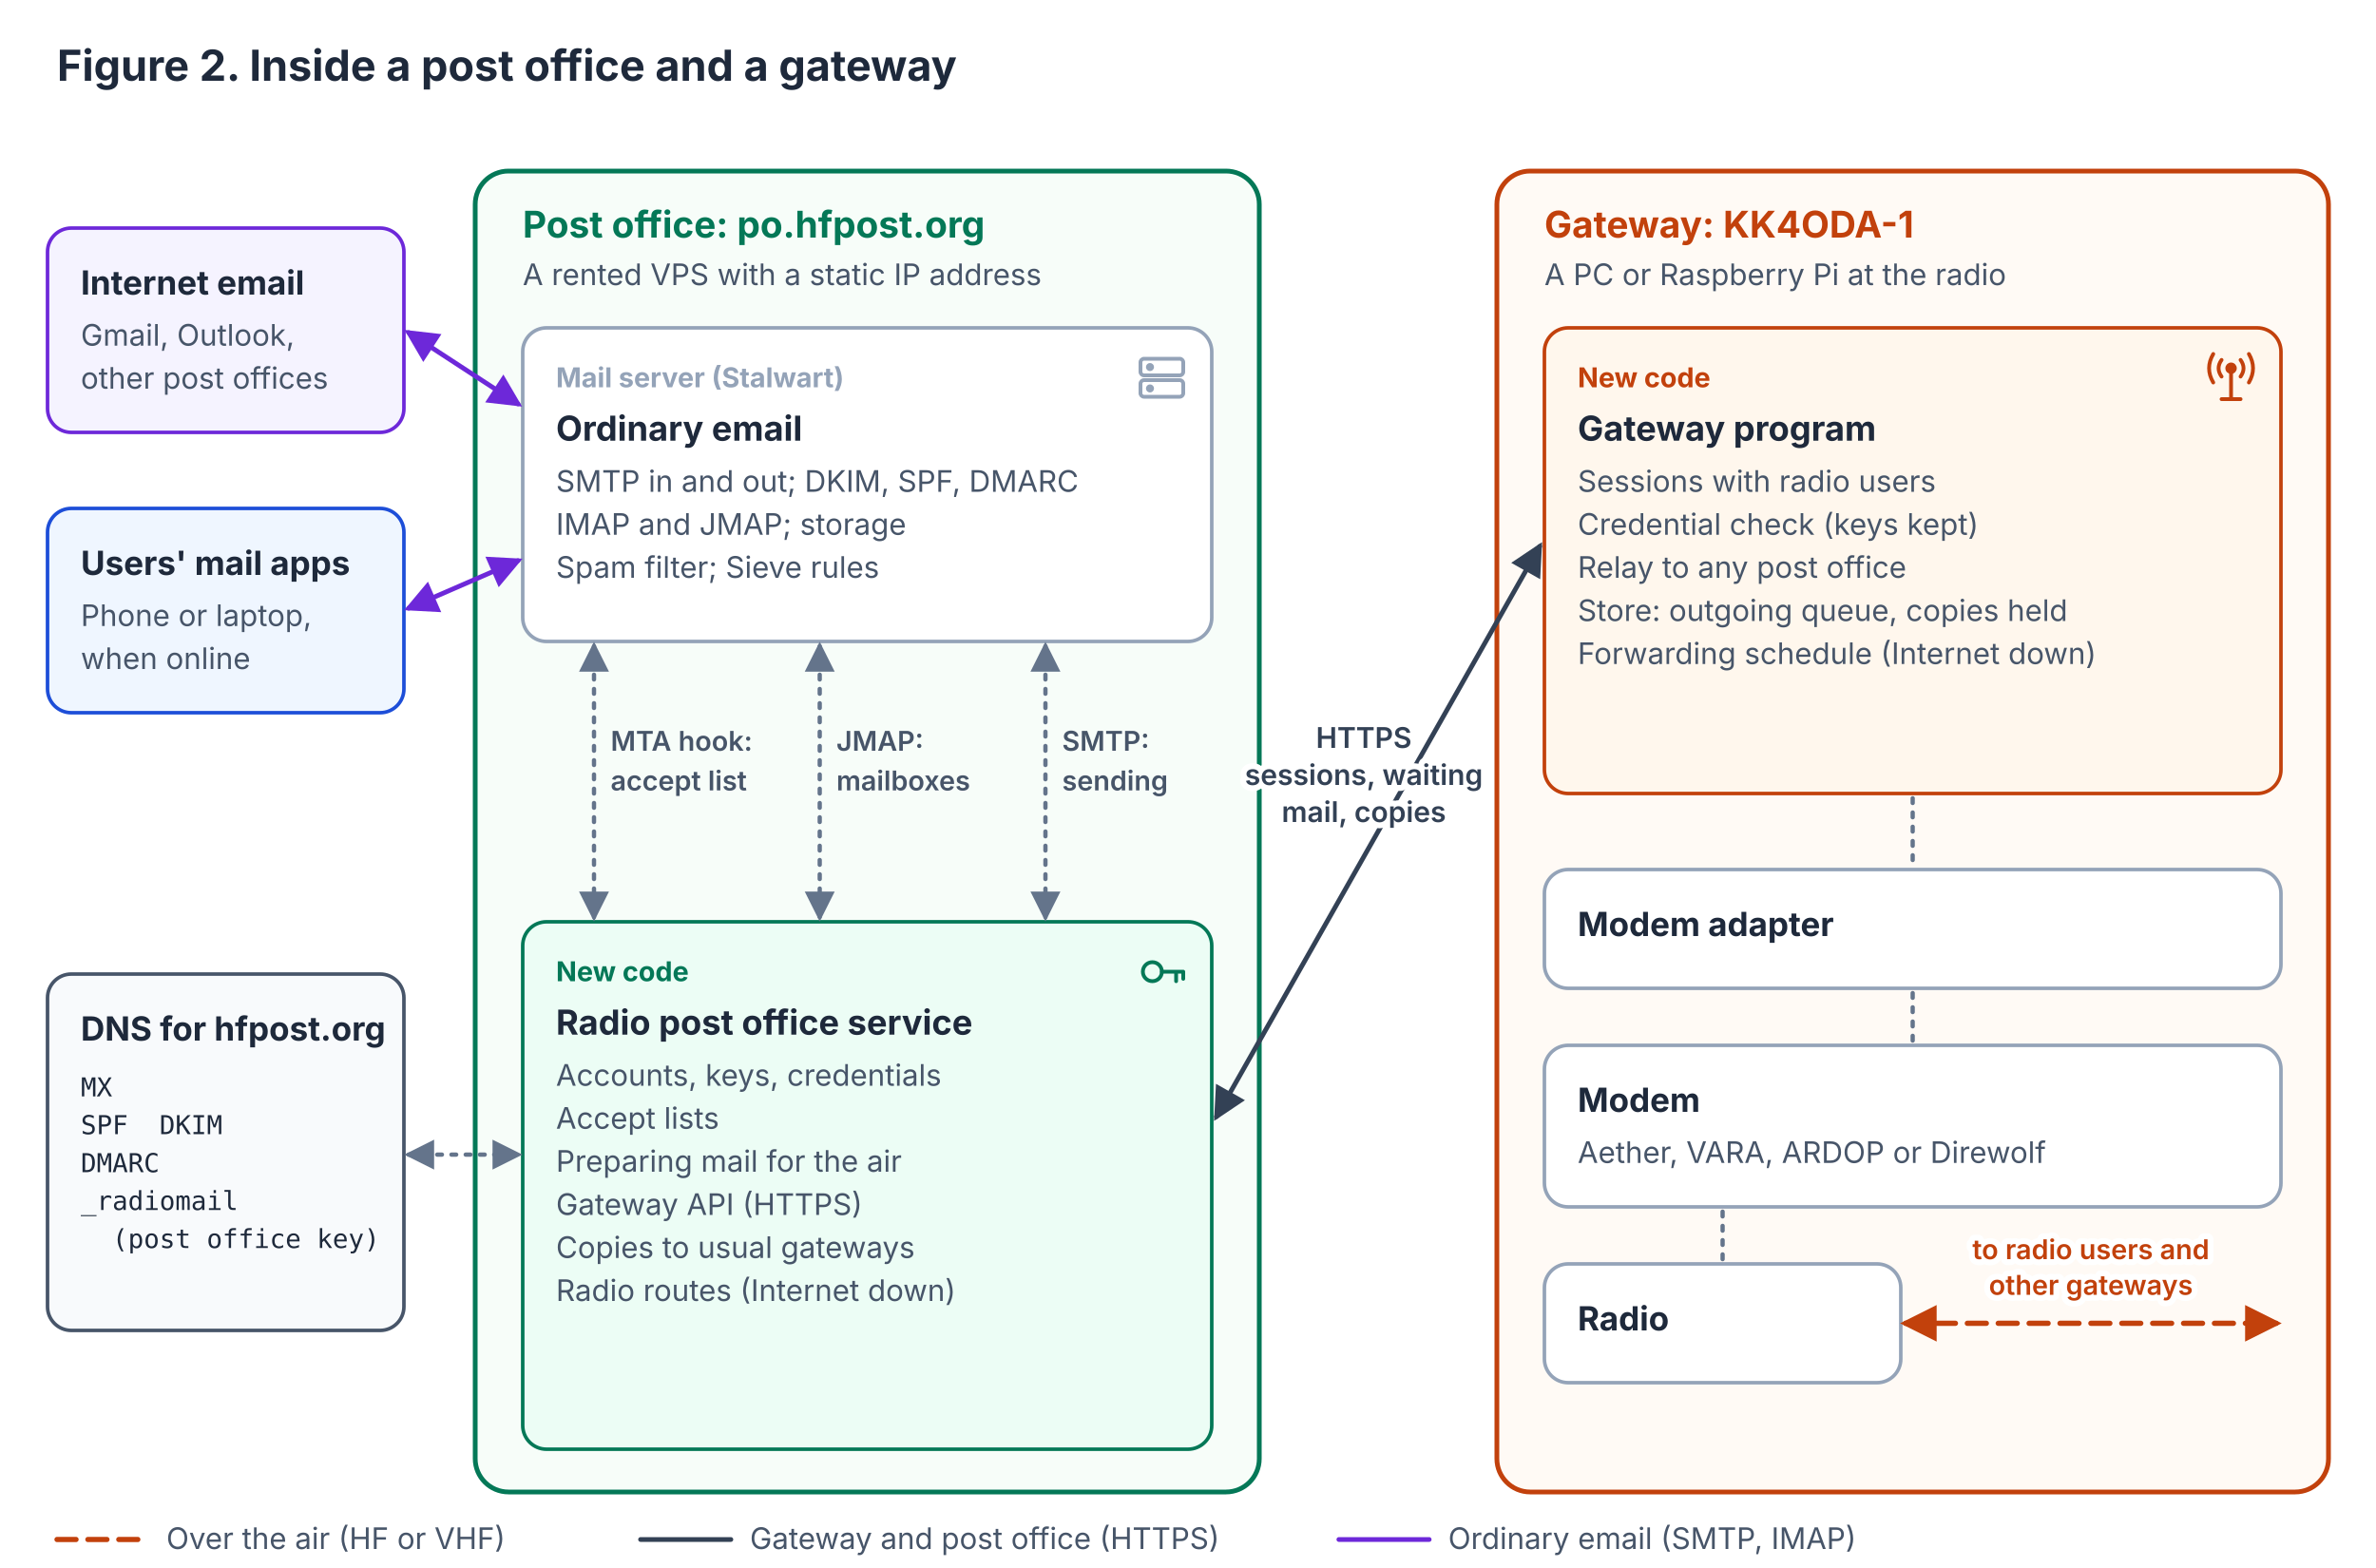
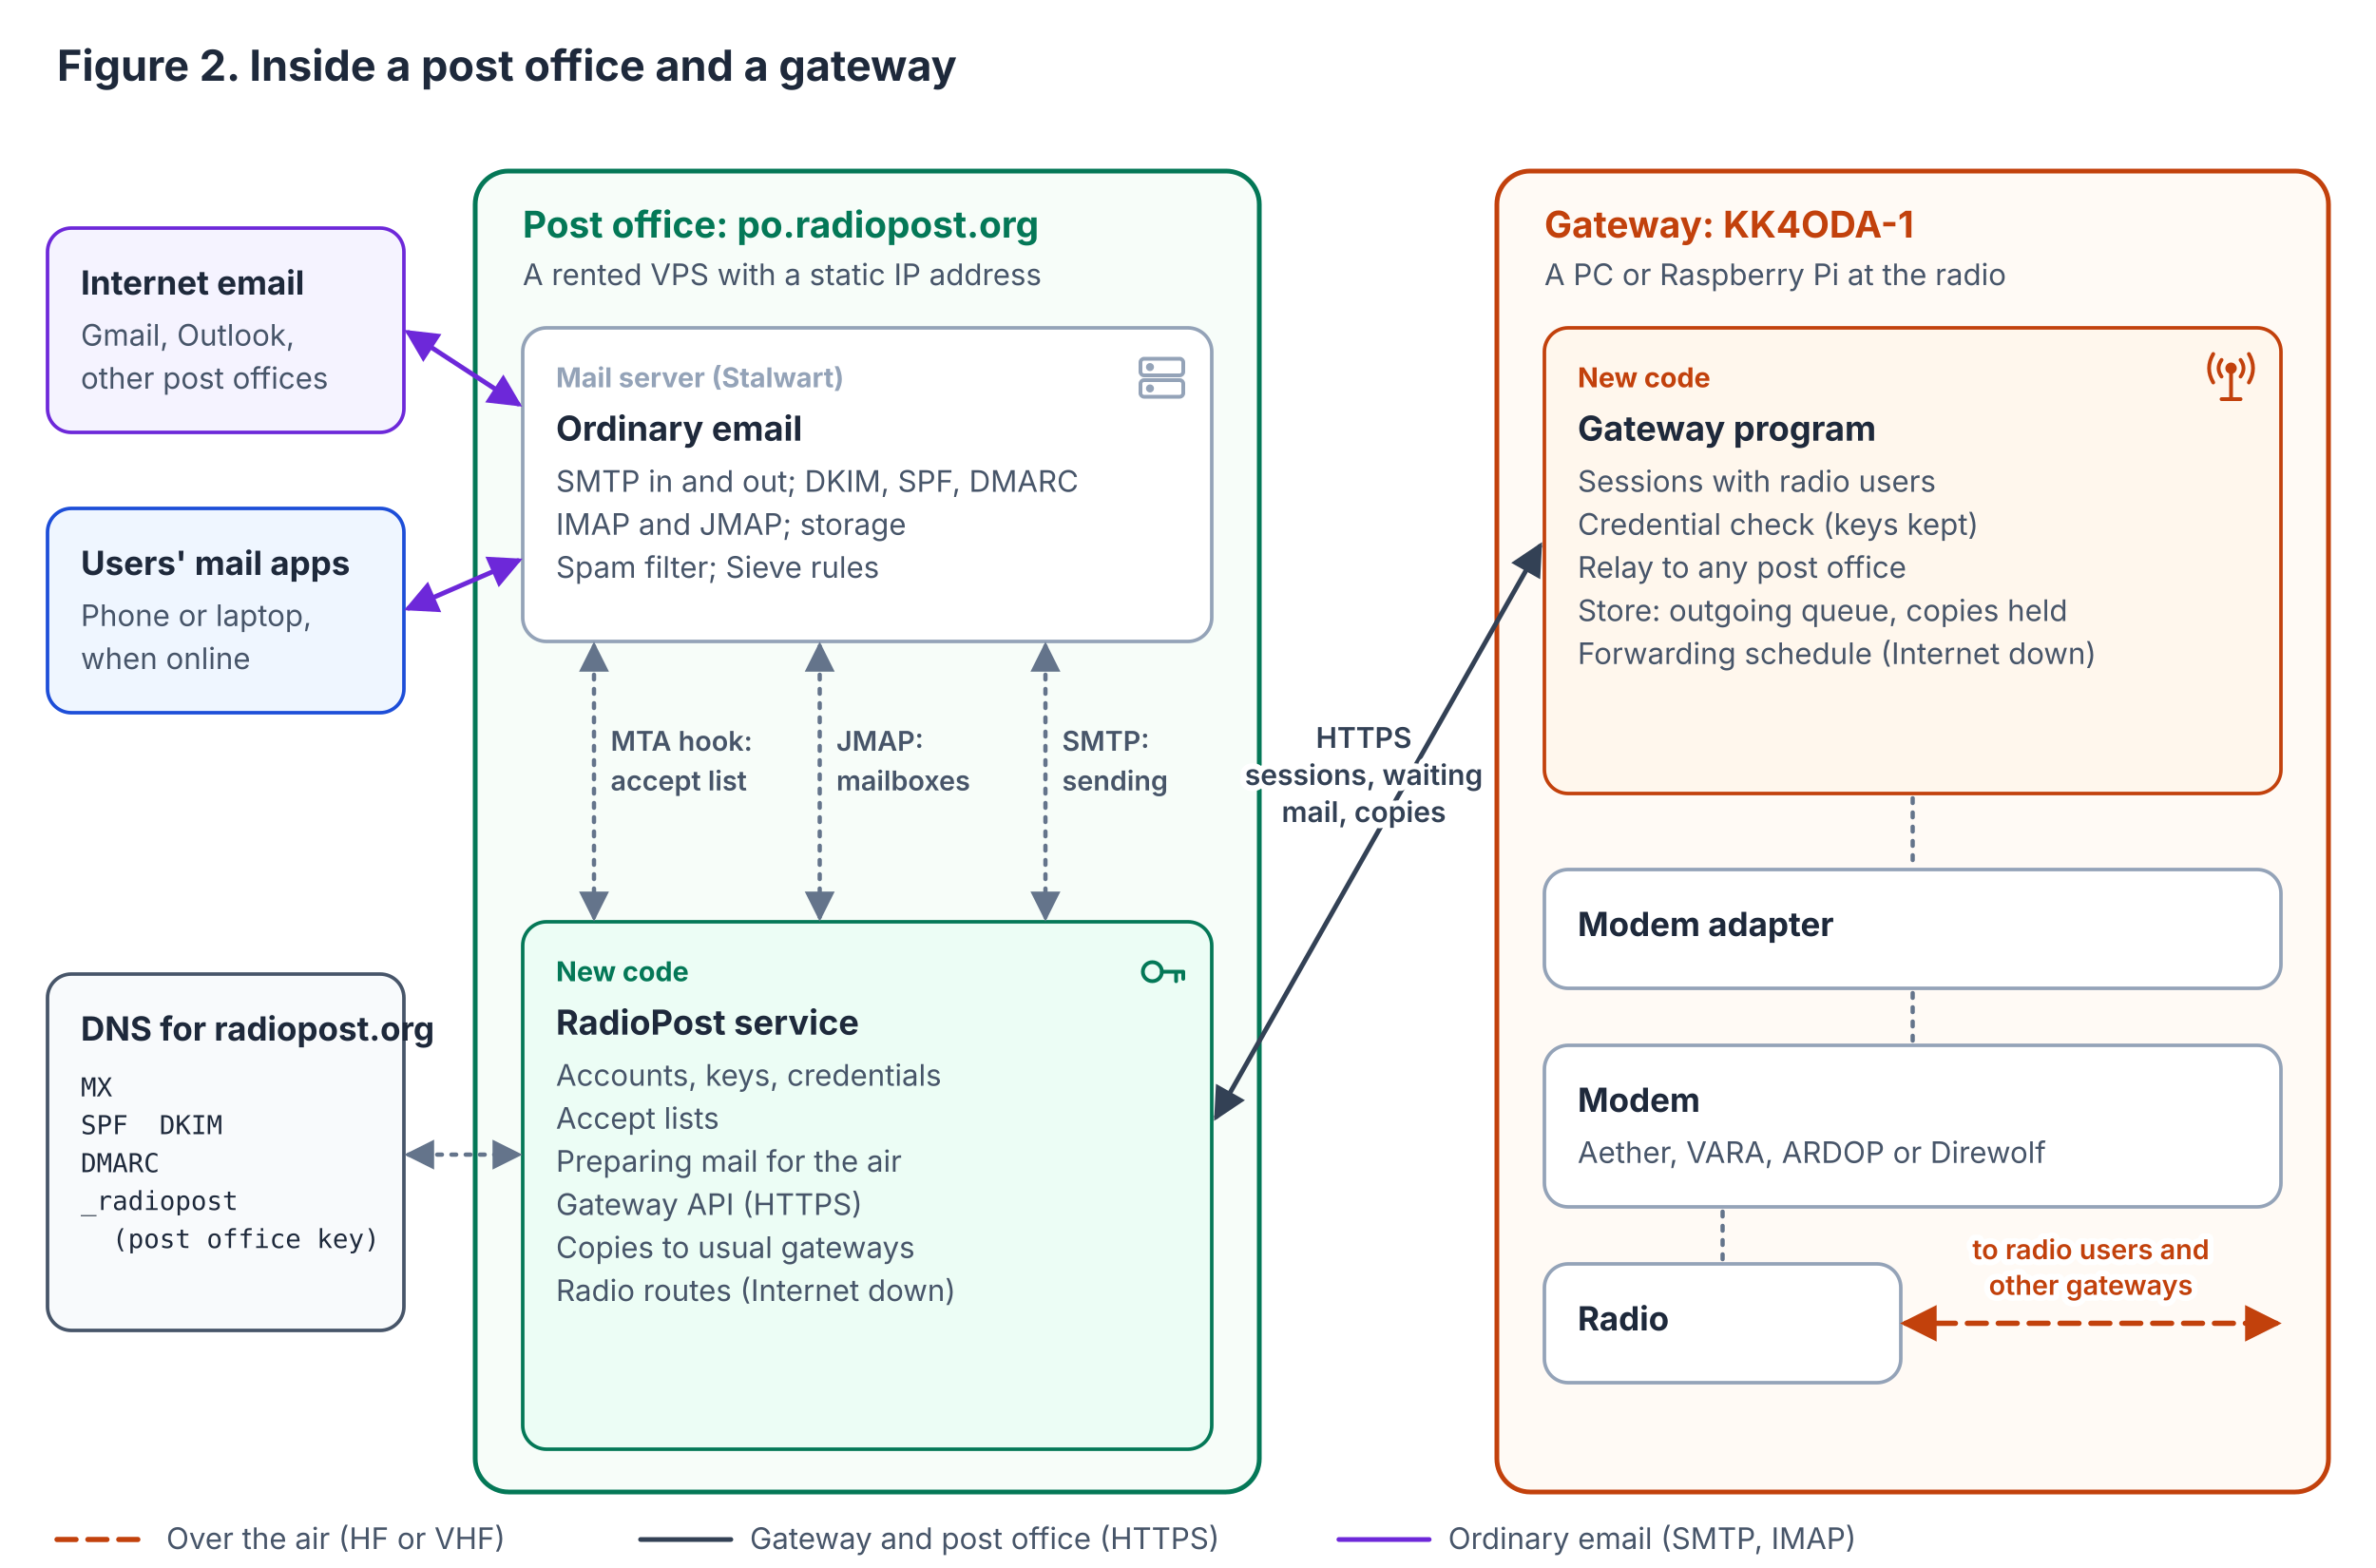
<svg xmlns="http://www.w3.org/2000/svg" viewBox="0 0 1000 660" width="1000" height="660" role="img" aria-label="Figure 2. Inside a post office and a gateway">
  <defs>
    <marker id="ah-radio" viewBox="0 0 10 10" refX="8.5" refY="5" markerWidth="7" markerHeight="7" orient="auto-start-reverse">
      <path d="M 0 0 L 10 5 L 0 10 z" fill="#c2410c" />
    </marker>
    <marker id="ah-internet" viewBox="0 0 10 10" refX="8.5" refY="5" markerWidth="7" markerHeight="7" orient="auto-start-reverse">
      <path d="M 0 0 L 10 5 L 0 10 z" fill="#334155" />
    </marker>
    <marker id="ah-smtp" viewBox="0 0 10 10" refX="8.5" refY="5" markerWidth="7" markerHeight="7" orient="auto-start-reverse">
      <path d="M 0 0 L 10 5 L 0 10 z" fill="#6d28d9" />
    </marker>
    <marker id="ah-local" viewBox="0 0 10 10" refX="8.5" refY="5" markerWidth="7" markerHeight="7" orient="auto-start-reverse">
      <path d="M 0 0 L 10 5 L 0 10 z" fill="#64748b" />
    </marker>
    <marker id="ah-fail" viewBox="0 0 10 10" refX="8.5" refY="5" markerWidth="7" markerHeight="7" orient="auto-start-reverse">
      <path d="M 0 0 L 10 5 L 0 10 z" fill="#b91c1c" />
    </marker>
  </defs>
  <rect x="0" y="0" width="1000" height="660" fill="#ffffff" />
  <text x="24" y="34" font-family="Inter, 'Segoe UI', 'Helvetica Neue', Helvetica, Arial, sans-serif" font-size="18" font-weight="700" fill="#1e293b">Figure 2. Inside a post office and a gateway</text>
  <rect x="20.0" y="96.0" width="150.0" height="86.0" rx="10" fill="#f5f3ff" stroke="#6d28d9" stroke-width="1.5" />
  <text xml:space="preserve" x="34.0" y="124.0" font-family="Inter, 'Segoe UI', 'Helvetica Neue', Helvetica, Arial, sans-serif" font-size="14" font-weight="700" fill="#1e293b" text-anchor="start">Internet email</text>
  <text xml:space="preserve" x="34.0" y="145.5" font-family="Inter, 'Segoe UI', 'Helvetica Neue', Helvetica, Arial, sans-serif" font-size="12.5" font-weight="400" fill="#475569" text-anchor="start">Gmail, Outlook,</text>
  <text xml:space="preserve" x="34.0" y="163.6" font-family="Inter, 'Segoe UI', 'Helvetica Neue', Helvetica, Arial, sans-serif" font-size="12.5" font-weight="400" fill="#475569" text-anchor="start">other post offices</text>
  <rect x="20.0" y="214.0" width="150.0" height="86.0" rx="10" fill="#eff6ff" stroke="#1d4ed8" stroke-width="1.5" />
  <text xml:space="preserve" x="34.0" y="242.0" font-family="Inter, 'Segoe UI', 'Helvetica Neue', Helvetica, Arial, sans-serif" font-size="14" font-weight="700" fill="#1e293b" text-anchor="start">Users' mail apps</text>
  <text xml:space="preserve" x="34.0" y="263.5" font-family="Inter, 'Segoe UI', 'Helvetica Neue', Helvetica, Arial, sans-serif" font-size="12.5" font-weight="400" fill="#475569" text-anchor="start">Phone or laptop,</text>
  <text xml:space="preserve" x="34.0" y="281.6" font-family="Inter, 'Segoe UI', 'Helvetica Neue', Helvetica, Arial, sans-serif" font-size="12.5" font-weight="400" fill="#475569" text-anchor="start">when online</text>
  <rect x="20.0" y="410.0" width="150.0" height="150.0" rx="10" fill="#f8fafc" stroke="#475569" stroke-width="1.5" />
-   <text xml:space="preserve" x="34.0" y="438.0" font-family="Inter, 'Segoe UI', 'Helvetica Neue', Helvetica, Arial, sans-serif" font-size="14" font-weight="700" fill="#1e293b" text-anchor="start">DNS for hfpost.org</text>
+   <text xml:space="preserve" x="34.0" y="438.0" font-family="Inter, 'Segoe UI', 'Helvetica Neue', Helvetica, Arial, sans-serif" font-size="14" font-weight="700" fill="#1e293b" text-anchor="start">DNS for radiopost.org</text>
  <text xml:space="preserve" x="34.0" y="461.5" font-family="'JetBrains Mono', 'Cascadia Mono', Consolas, 'DejaVu Sans Mono', Menlo, monospace" font-size="11.0" font-weight="400" fill="#1e293b" text-anchor="start">MX</text>
  <text xml:space="preserve" x="34.0" y="477.4" font-family="'JetBrains Mono', 'Cascadia Mono', Consolas, 'DejaVu Sans Mono', Menlo, monospace" font-size="11.0" font-weight="400" fill="#1e293b" text-anchor="start">SPF  DKIM</text>
  <text xml:space="preserve" x="34.0" y="493.4" font-family="'JetBrains Mono', 'Cascadia Mono', Consolas, 'DejaVu Sans Mono', Menlo, monospace" font-size="11.0" font-weight="400" fill="#1e293b" text-anchor="start">DMARC</text>
-   <text xml:space="preserve" x="34.0" y="509.3" font-family="'JetBrains Mono', 'Cascadia Mono', Consolas, 'DejaVu Sans Mono', Menlo, monospace" font-size="11.0" font-weight="400" fill="#1e293b" text-anchor="start">_radiomail</text>
+   <text xml:space="preserve" x="34.0" y="509.3" font-family="'JetBrains Mono', 'Cascadia Mono', Consolas, 'DejaVu Sans Mono', Menlo, monospace" font-size="11.0" font-weight="400" fill="#1e293b" text-anchor="start">_radiopost</text>
  <text xml:space="preserve" x="34.0" y="525.3" font-family="'JetBrains Mono', 'Cascadia Mono', Consolas, 'DejaVu Sans Mono', Menlo, monospace" font-size="11.0" font-weight="400" fill="#1e293b" text-anchor="start">  (post office key)</text>
  <rect x="200.0" y="72.0" width="330.0" height="556.0" rx="14" fill="#f7fdf9" stroke="#047857" stroke-width="2" />
-   <text xml:space="preserve" x="220.0" y="100.0" font-family="Inter, 'Segoe UI', 'Helvetica Neue', Helvetica, Arial, sans-serif" font-size="15.5" font-weight="700" fill="#047857" text-anchor="start">Post office: po.hfpost.org</text>
+   <text xml:space="preserve" x="220.0" y="100.0" font-family="Inter, 'Segoe UI', 'Helvetica Neue', Helvetica, Arial, sans-serif" font-size="15.5" font-weight="700" fill="#047857" text-anchor="start">Post office: po.radiopost.org</text>
  <text xml:space="preserve" x="220.0" y="120.0" font-family="Inter, 'Segoe UI', 'Helvetica Neue', Helvetica, Arial, sans-serif" font-size="12.5" font-weight="400" fill="#475569" text-anchor="start">A rented VPS with a static IP address</text>
  <rect x="220.0" y="138.0" width="290.0" height="132.0" rx="10" fill="#ffffff" stroke="#94a3b8" stroke-width="1.5" />
  <text xml:space="preserve" x="234.0" y="163.0" font-family="Inter, 'Segoe UI', 'Helvetica Neue', Helvetica, Arial, sans-serif" font-size="11.5" font-weight="650" fill="#94a3b8" text-anchor="start">Mail server (Stalwart)</text>
  <text xml:space="preserve" x="234.0" y="185.5" font-family="Inter, 'Segoe UI', 'Helvetica Neue', Helvetica, Arial, sans-serif" font-size="14.5" font-weight="700" fill="#1e293b" text-anchor="start">Ordinary email</text>
  <text xml:space="preserve" x="234.0" y="207.0" font-family="Inter, 'Segoe UI', 'Helvetica Neue', Helvetica, Arial, sans-serif" font-size="12.5" font-weight="400" fill="#475569" text-anchor="start">SMTP in and out; DKIM, SPF, DMARC</text>
  <text xml:space="preserve" x="234.0" y="225.1" font-family="Inter, 'Segoe UI', 'Helvetica Neue', Helvetica, Arial, sans-serif" font-size="12.5" font-weight="400" fill="#475569" text-anchor="start">IMAP and JMAP; storage</text>
  <text xml:space="preserve" x="234.0" y="243.2" font-family="Inter, 'Segoe UI', 'Helvetica Neue', Helvetica, Arial, sans-serif" font-size="12.5" font-weight="400" fill="#475569" text-anchor="start">Spam filter; Sieve rules</text>
  <g fill="none" stroke="#94a3b8" stroke-width="1.6" stroke-linecap="round" stroke-linejoin="round">
    <rect x="480" y="151" width="18" height="7" rx="1.5" />
    <rect x="480" y="160" width="18" height="7" rx="1.5" />
    <circle cx="484" cy="154.5" r="0.9" fill="#94a3b8" />
    <circle cx="484" cy="163.5" r="0.9" fill="#94a3b8" />
  </g>
  <rect x="220.0" y="388.0" width="290.0" height="222.0" rx="10" fill="#ecfdf5" stroke="#047857" stroke-width="1.5" />
  <text xml:space="preserve" x="234.0" y="413.0" font-family="Inter, 'Segoe UI', 'Helvetica Neue', Helvetica, Arial, sans-serif" font-size="11.5" font-weight="650" fill="#047857" text-anchor="start">New code</text>
-   <text xml:space="preserve" x="234.0" y="435.5" font-family="Inter, 'Segoe UI', 'Helvetica Neue', Helvetica, Arial, sans-serif" font-size="14.5" font-weight="700" fill="#1e293b" text-anchor="start">Radio post office service</text>
+   <text xml:space="preserve" x="234.0" y="435.5" font-family="Inter, 'Segoe UI', 'Helvetica Neue', Helvetica, Arial, sans-serif" font-size="14.5" font-weight="700" fill="#1e293b" text-anchor="start">RadioPost service</text>
  <text xml:space="preserve" x="234.0" y="457.0" font-family="Inter, 'Segoe UI', 'Helvetica Neue', Helvetica, Arial, sans-serif" font-size="12.5" font-weight="400" fill="#475569" text-anchor="start">Accounts, keys, credentials</text>
  <text xml:space="preserve" x="234.0" y="475.1" font-family="Inter, 'Segoe UI', 'Helvetica Neue', Helvetica, Arial, sans-serif" font-size="12.5" font-weight="400" fill="#475569" text-anchor="start">Accept lists</text>
  <text xml:space="preserve" x="234.0" y="493.2" font-family="Inter, 'Segoe UI', 'Helvetica Neue', Helvetica, Arial, sans-serif" font-size="12.5" font-weight="400" fill="#475569" text-anchor="start">Preparing mail for the air</text>
  <text xml:space="preserve" x="234.0" y="511.4" font-family="Inter, 'Segoe UI', 'Helvetica Neue', Helvetica, Arial, sans-serif" font-size="12.5" font-weight="400" fill="#475569" text-anchor="start">Gateway API (HTTPS)</text>
  <text xml:space="preserve" x="234.0" y="529.5" font-family="Inter, 'Segoe UI', 'Helvetica Neue', Helvetica, Arial, sans-serif" font-size="12.5" font-weight="400" fill="#475569" text-anchor="start">Copies to usual gateways</text>
  <text xml:space="preserve" x="234.0" y="547.6" font-family="Inter, 'Segoe UI', 'Helvetica Neue', Helvetica, Arial, sans-serif" font-size="12.5" font-weight="400" fill="#475569" text-anchor="start">Radio routes (Internet down)</text>
  <g fill="none" stroke="#047857" stroke-width="1.6" stroke-linecap="round">
    <circle cx="485" cy="409" r="4" />
    <path d="M 489 409 L 498 409 M 495 409 L 495 413 M 498 409 L 498 412" />
  </g>
  <path d="M 250.0 272.0 L 250.0 386.0" fill="none" stroke="#64748b" stroke-width="1.8" stroke-dasharray="2 4" stroke-linecap="round" stroke-linejoin="round" marker-start="url(#ah-local)" marker-end="url(#ah-local)" />
  <text xml:space="preserve" x="257.0" y="316.0" font-family="Inter, 'Segoe UI', 'Helvetica Neue', Helvetica, Arial, sans-serif" font-size="11.5" font-weight="600" fill="#475569" text-anchor="start">MTA hook:</text>
  <text xml:space="preserve" x="257.0" y="332.7" font-family="Inter, 'Segoe UI', 'Helvetica Neue', Helvetica, Arial, sans-serif" font-size="11.5" font-weight="600" fill="#475569" text-anchor="start">accept list</text>
  <path d="M 345.0 272.0 L 345.0 386.0" fill="none" stroke="#64748b" stroke-width="1.8" stroke-dasharray="2 4" stroke-linecap="round" stroke-linejoin="round" marker-start="url(#ah-local)" marker-end="url(#ah-local)" />
  <text xml:space="preserve" x="352.0" y="316.0" font-family="Inter, 'Segoe UI', 'Helvetica Neue', Helvetica, Arial, sans-serif" font-size="11.5" font-weight="600" fill="#475569" text-anchor="start">JMAP:</text>
  <text xml:space="preserve" x="352.0" y="332.7" font-family="Inter, 'Segoe UI', 'Helvetica Neue', Helvetica, Arial, sans-serif" font-size="11.5" font-weight="600" fill="#475569" text-anchor="start">mailboxes</text>
  <path d="M 440.0 272.0 L 440.0 386.0" fill="none" stroke="#64748b" stroke-width="1.8" stroke-dasharray="2 4" stroke-linecap="round" stroke-linejoin="round" marker-start="url(#ah-local)" marker-end="url(#ah-local)" />
  <text xml:space="preserve" x="447.0" y="316.0" font-family="Inter, 'Segoe UI', 'Helvetica Neue', Helvetica, Arial, sans-serif" font-size="11.5" font-weight="600" fill="#475569" text-anchor="start">SMTP:</text>
  <text xml:space="preserve" x="447.0" y="332.7" font-family="Inter, 'Segoe UI', 'Helvetica Neue', Helvetica, Arial, sans-serif" font-size="11.5" font-weight="600" fill="#475569" text-anchor="start">sending</text>
  <path d="M 172.0 140.0 L 218.0 170.0" fill="none" stroke="#6d28d9" stroke-width="2.0" stroke-linecap="round" stroke-linejoin="round" marker-start="url(#ah-smtp)" marker-end="url(#ah-smtp)" />
  <path d="M 172.0 256.0 L 218.0 236.0" fill="none" stroke="#6d28d9" stroke-width="2.0" stroke-linecap="round" stroke-linejoin="round" marker-start="url(#ah-smtp)" marker-end="url(#ah-smtp)" />
  <path d="M 172.0 486.0 L 218.0 486.0" fill="none" stroke="#64748b" stroke-width="1.8" stroke-dasharray="2 4" stroke-linecap="round" stroke-linejoin="round" marker-start="url(#ah-local)" marker-end="url(#ah-local)" />
  <rect x="630.0" y="72.0" width="350.0" height="556.0" rx="14" fill="#fffaf5" stroke="#c2410c" stroke-width="2" />
  <text xml:space="preserve" x="650.0" y="100.0" font-family="Inter, 'Segoe UI', 'Helvetica Neue', Helvetica, Arial, sans-serif" font-size="15.5" font-weight="700" fill="#c2410c" text-anchor="start">Gateway: KK4ODA-1</text>
  <text xml:space="preserve" x="650.0" y="120.0" font-family="Inter, 'Segoe UI', 'Helvetica Neue', Helvetica, Arial, sans-serif" font-size="12.5" font-weight="400" fill="#475569" text-anchor="start">A PC or Raspberry Pi at the radio</text>
  <rect x="650.0" y="138.0" width="310.0" height="196.0" rx="10" fill="#fff7ed" stroke="#c2410c" stroke-width="1.5" />
  <text xml:space="preserve" x="664.0" y="163.0" font-family="Inter, 'Segoe UI', 'Helvetica Neue', Helvetica, Arial, sans-serif" font-size="11.5" font-weight="650" fill="#c2410c" text-anchor="start">New code</text>
  <text xml:space="preserve" x="664.0" y="185.5" font-family="Inter, 'Segoe UI', 'Helvetica Neue', Helvetica, Arial, sans-serif" font-size="14.5" font-weight="700" fill="#1e293b" text-anchor="start">Gateway program</text>
  <text xml:space="preserve" x="664.0" y="207.0" font-family="Inter, 'Segoe UI', 'Helvetica Neue', Helvetica, Arial, sans-serif" font-size="12.5" font-weight="400" fill="#475569" text-anchor="start">Sessions with radio users</text>
  <text xml:space="preserve" x="664.0" y="225.1" font-family="Inter, 'Segoe UI', 'Helvetica Neue', Helvetica, Arial, sans-serif" font-size="12.5" font-weight="400" fill="#475569" text-anchor="start">Credential check (keys kept)</text>
  <text xml:space="preserve" x="664.0" y="243.2" font-family="Inter, 'Segoe UI', 'Helvetica Neue', Helvetica, Arial, sans-serif" font-size="12.5" font-weight="400" fill="#475569" text-anchor="start">Relay to any post office</text>
  <text xml:space="preserve" x="664.0" y="261.4" font-family="Inter, 'Segoe UI', 'Helvetica Neue', Helvetica, Arial, sans-serif" font-size="12.5" font-weight="400" fill="#475569" text-anchor="start">Store: outgoing queue, copies held</text>
  <text xml:space="preserve" x="664.0" y="279.5" font-family="Inter, 'Segoe UI', 'Helvetica Neue', Helvetica, Arial, sans-serif" font-size="12.5" font-weight="400" fill="#475569" text-anchor="start">Forwarding schedule (Internet down)</text>
  <g fill="none" stroke="#c2410c" stroke-width="1.6" stroke-linecap="round">
    <path d="M 939 156 L 939 168 M 935 168 L 943 168" />
    <circle cx="939" cy="155" r="1.6" fill="#c2410c" />
    <path d="M 935 151.5 Q 932.5 155 935 158.5" />
    <path d="M 943 151.5 Q 945.5 155 943 158.5" />
    <path d="M 931.5 149 Q 928 155 931.5 161" />
    <path d="M 946.5 149 Q 950 155 946.5 161" />
  </g>
  <rect x="650.0" y="366.0" width="310.0" height="50.0" rx="10" fill="#ffffff" stroke="#94a3b8" stroke-width="1.5" />
  <text xml:space="preserve" x="664.0" y="394.0" font-family="Inter, 'Segoe UI', 'Helvetica Neue', Helvetica, Arial, sans-serif" font-size="14" font-weight="700" fill="#1e293b" text-anchor="start">Modem adapter</text>
  <rect x="650.0" y="440.0" width="310.0" height="68.0" rx="10" fill="#ffffff" stroke="#94a3b8" stroke-width="1.5" />
  <text xml:space="preserve" x="664.0" y="468.0" font-family="Inter, 'Segoe UI', 'Helvetica Neue', Helvetica, Arial, sans-serif" font-size="14" font-weight="700" fill="#1e293b" text-anchor="start">Modem</text>
  <text xml:space="preserve" x="664.0" y="489.5" font-family="Inter, 'Segoe UI', 'Helvetica Neue', Helvetica, Arial, sans-serif" font-size="12.5" font-weight="400" fill="#475569" text-anchor="start">Aether, VARA, ARDOP or Direwolf</text>
  <rect x="650.0" y="532.0" width="150.0" height="50.0" rx="10" fill="#ffffff" stroke="#94a3b8" stroke-width="1.5" />
  <text xml:space="preserve" x="664.0" y="560.0" font-family="Inter, 'Segoe UI', 'Helvetica Neue', Helvetica, Arial, sans-serif" font-size="14" font-weight="700" fill="#1e293b" text-anchor="start">Radio</text>
  <path d="M 805.0 336.0 L 805.0 364.0" fill="none" stroke="#64748b" stroke-width="1.8" stroke-dasharray="2 4" stroke-linecap="round" stroke-linejoin="round" />
  <path d="M 805.0 418.0 L 805.0 438.0" fill="none" stroke="#64748b" stroke-width="1.8" stroke-dasharray="2 4" stroke-linecap="round" stroke-linejoin="round" />
  <path d="M 725.0 510.0 L 725.0 530.0" fill="none" stroke="#64748b" stroke-width="1.8" stroke-dasharray="2 4" stroke-linecap="round" stroke-linejoin="round" />
  <path d="M 802.0 557.0 L 958.0 557.0" fill="none" stroke="#c2410c" stroke-width="2.2" stroke-dasharray="8 5" stroke-linecap="round" stroke-linejoin="round" marker-start="url(#ah-radio)" marker-end="url(#ah-radio)" />
  <text xml:space="preserve" x="880.0" y="530.0" font-family="Inter, 'Segoe UI', 'Helvetica Neue', Helvetica, Arial, sans-serif" font-size="11.5" font-weight="600" fill="#c2410c" text-anchor="middle" paint-order="stroke" stroke="#ffffff" stroke-width="5" stroke-linejoin="round">to radio users and</text>
  <text xml:space="preserve" x="880.0" y="545.0" font-family="Inter, 'Segoe UI', 'Helvetica Neue', Helvetica, Arial, sans-serif" font-size="11.5" font-weight="600" fill="#c2410c" text-anchor="middle" paint-order="stroke" stroke="#ffffff" stroke-width="5" stroke-linejoin="round">other gateways</text>
  <path d="M 512.0 470.0 L 648.0 230.0" fill="none" stroke="#334155" stroke-width="2.0" stroke-linecap="round" stroke-linejoin="round" marker-start="url(#ah-internet)" marker-end="url(#ah-internet)" />
  <text xml:space="preserve" x="574.0" y="314.8" font-family="Inter, 'Segoe UI', 'Helvetica Neue', Helvetica, Arial, sans-serif" font-size="12" font-weight="600" fill="#334155" text-anchor="middle" paint-order="stroke" stroke="#ffffff" stroke-width="5" stroke-linejoin="round">HTTPS</text>
  <text xml:space="preserve" x="574.0" y="330.4" font-family="Inter, 'Segoe UI', 'Helvetica Neue', Helvetica, Arial, sans-serif" font-size="12" font-weight="600" fill="#334155" text-anchor="middle" paint-order="stroke" stroke="#ffffff" stroke-width="5" stroke-linejoin="round">sessions, waiting</text>
  <text xml:space="preserve" x="574.0" y="346.0" font-family="Inter, 'Segoe UI', 'Helvetica Neue', Helvetica, Arial, sans-serif" font-size="12" font-weight="600" fill="#334155" text-anchor="middle" paint-order="stroke" stroke="#ffffff" stroke-width="5" stroke-linejoin="round">mail, copies</text>
  <path d="M 24.0 648.0 L 62.0 648.0" fill="none" stroke="#c2410c" stroke-width="2.2" stroke-dasharray="8 5" stroke-linecap="round" stroke-linejoin="round" />
  <text xml:space="preserve" x="70.0" y="652.0" font-family="Inter, 'Segoe UI', 'Helvetica Neue', Helvetica, Arial, sans-serif" font-size="12.5" font-weight="400" fill="#475569" text-anchor="start">Over the air (HF or VHF)</text>
  <path d="M 269.6 648.0 L 307.6 648.0" fill="none" stroke="#334155" stroke-width="2.0" stroke-linecap="round" stroke-linejoin="round" />
  <text xml:space="preserve" x="315.6" y="652.0" font-family="Inter, 'Segoe UI', 'Helvetica Neue', Helvetica, Arial, sans-serif" font-size="12.5" font-weight="400" fill="#475569" text-anchor="start">Gateway and post office (HTTPS)</text>
  <path d="M 563.5 648.0 L 601.5 648.0" fill="none" stroke="#6d28d9" stroke-width="2.0" stroke-linecap="round" stroke-linejoin="round" />
  <text xml:space="preserve" x="609.5" y="652.0" font-family="Inter, 'Segoe UI', 'Helvetica Neue', Helvetica, Arial, sans-serif" font-size="12.5" font-weight="400" fill="#475569" text-anchor="start">Ordinary email (SMTP, IMAP)</text>
</svg>
